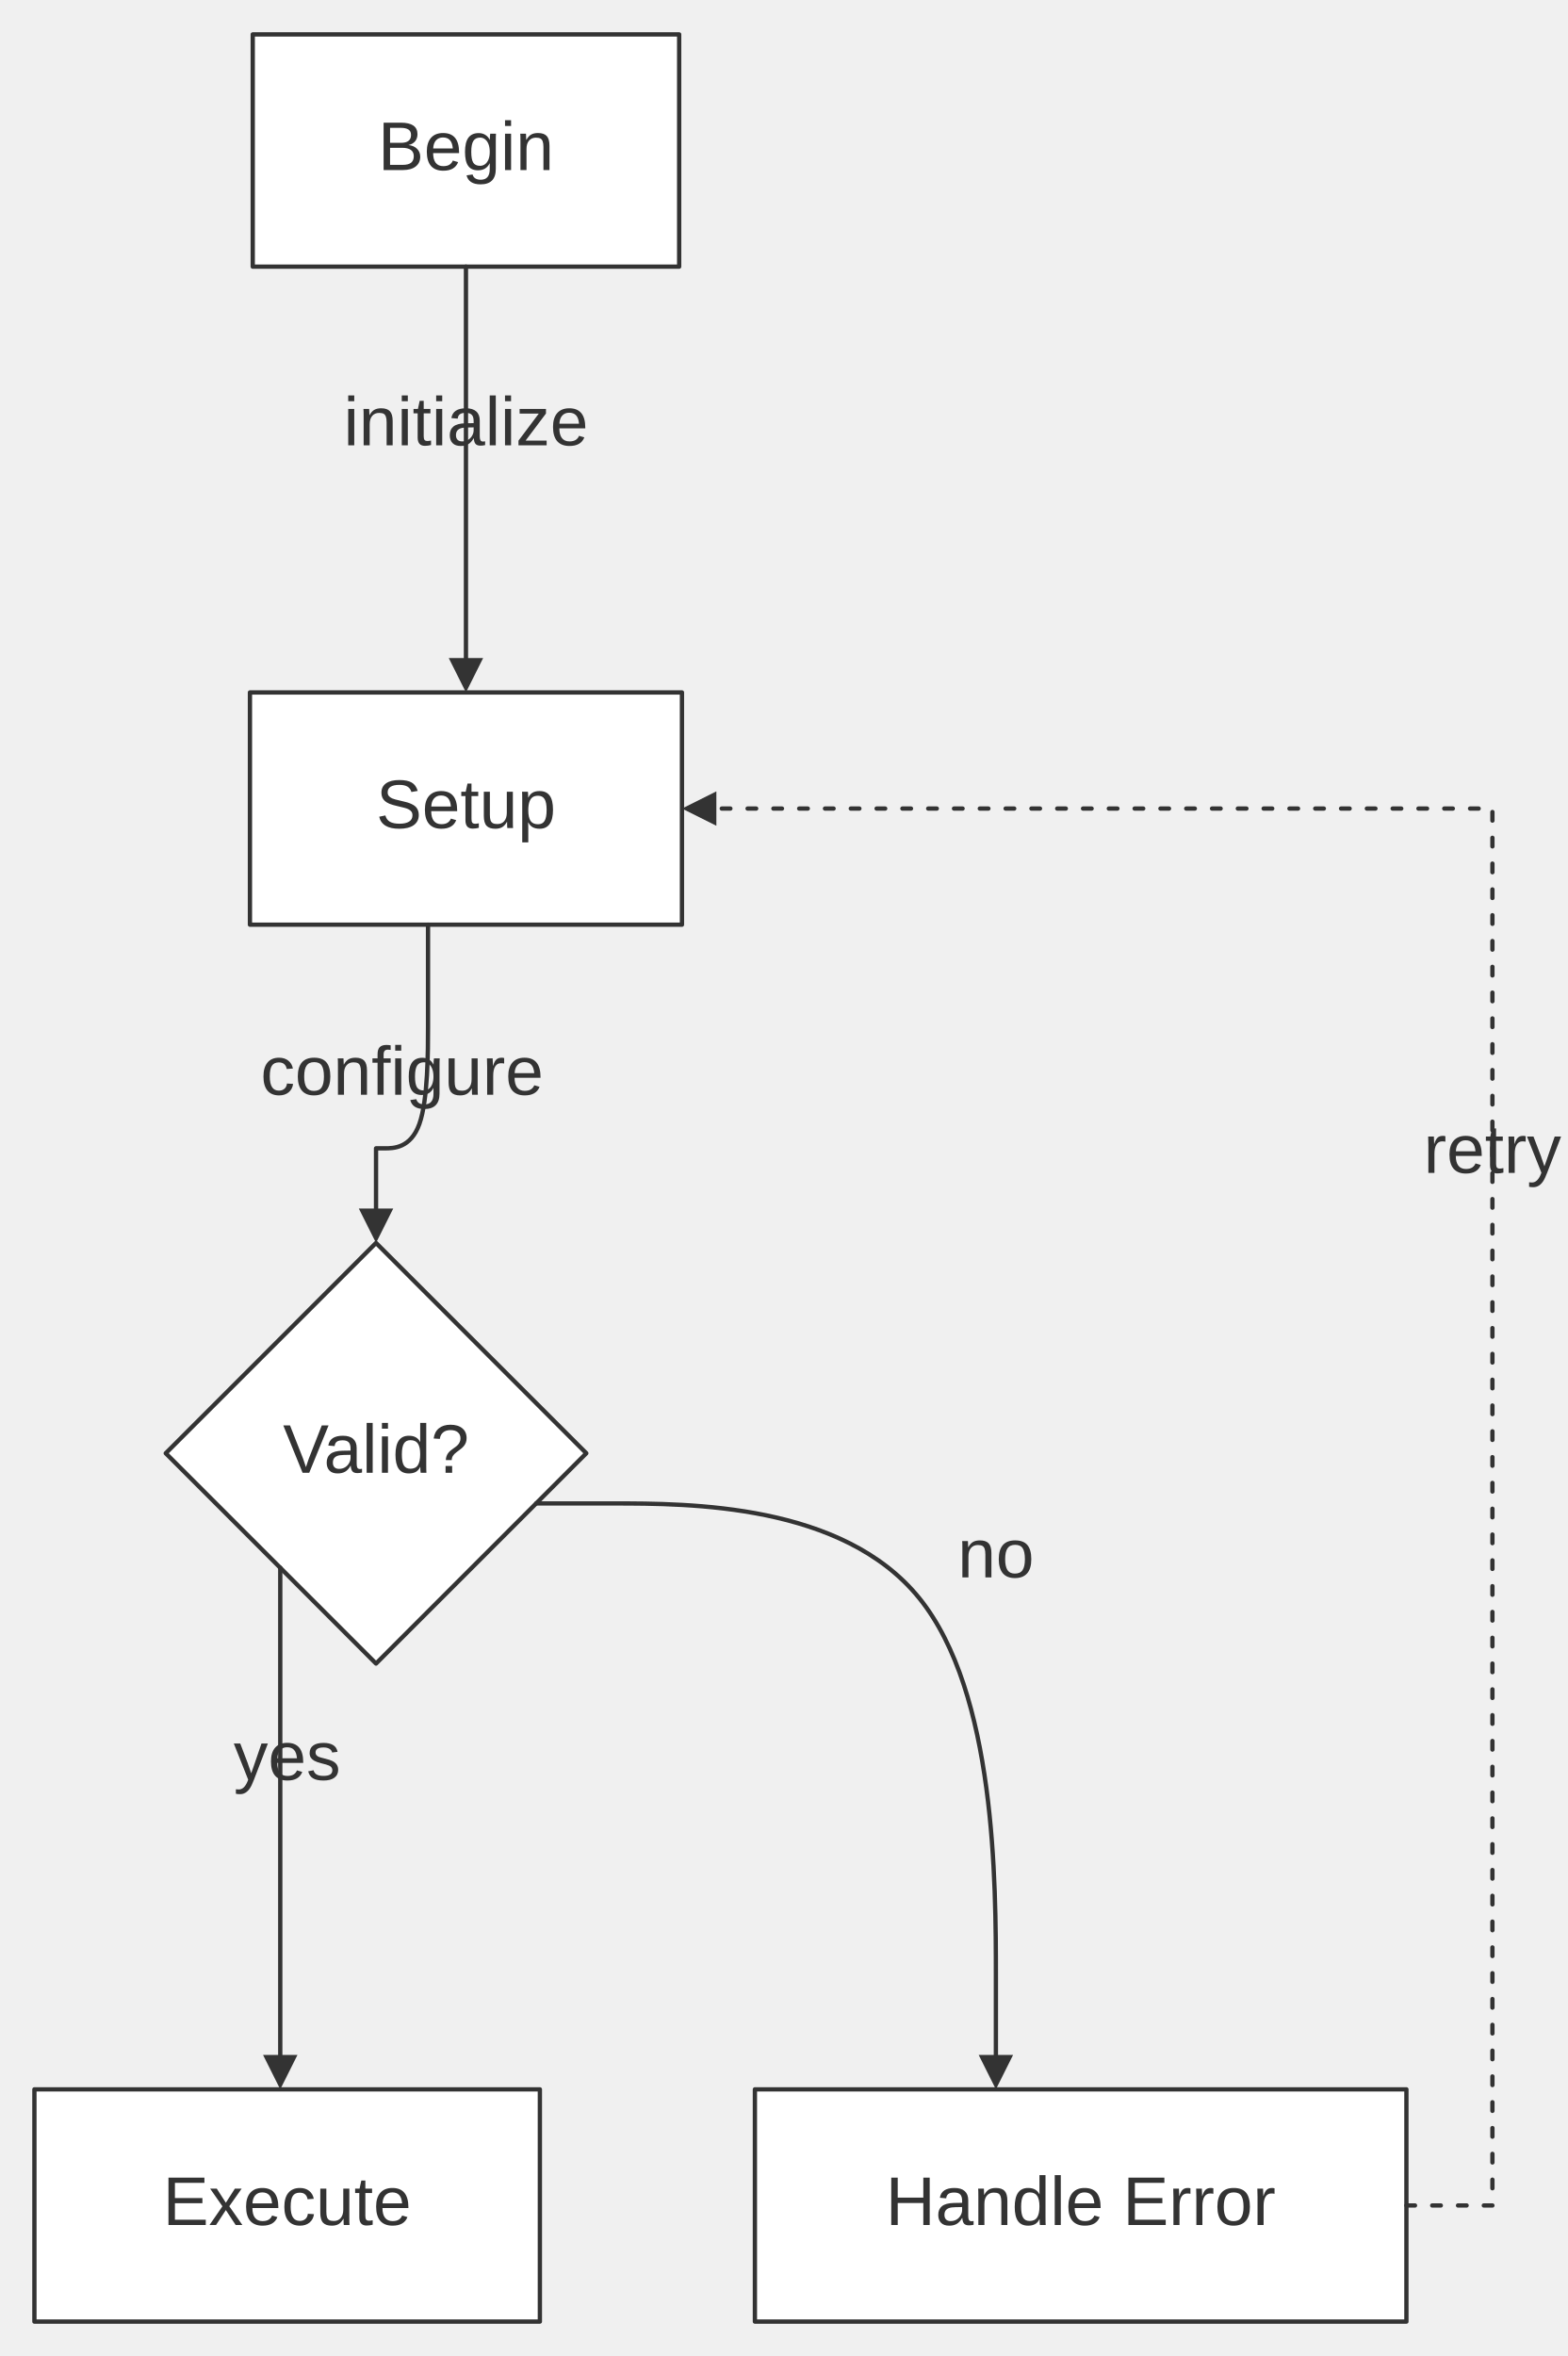
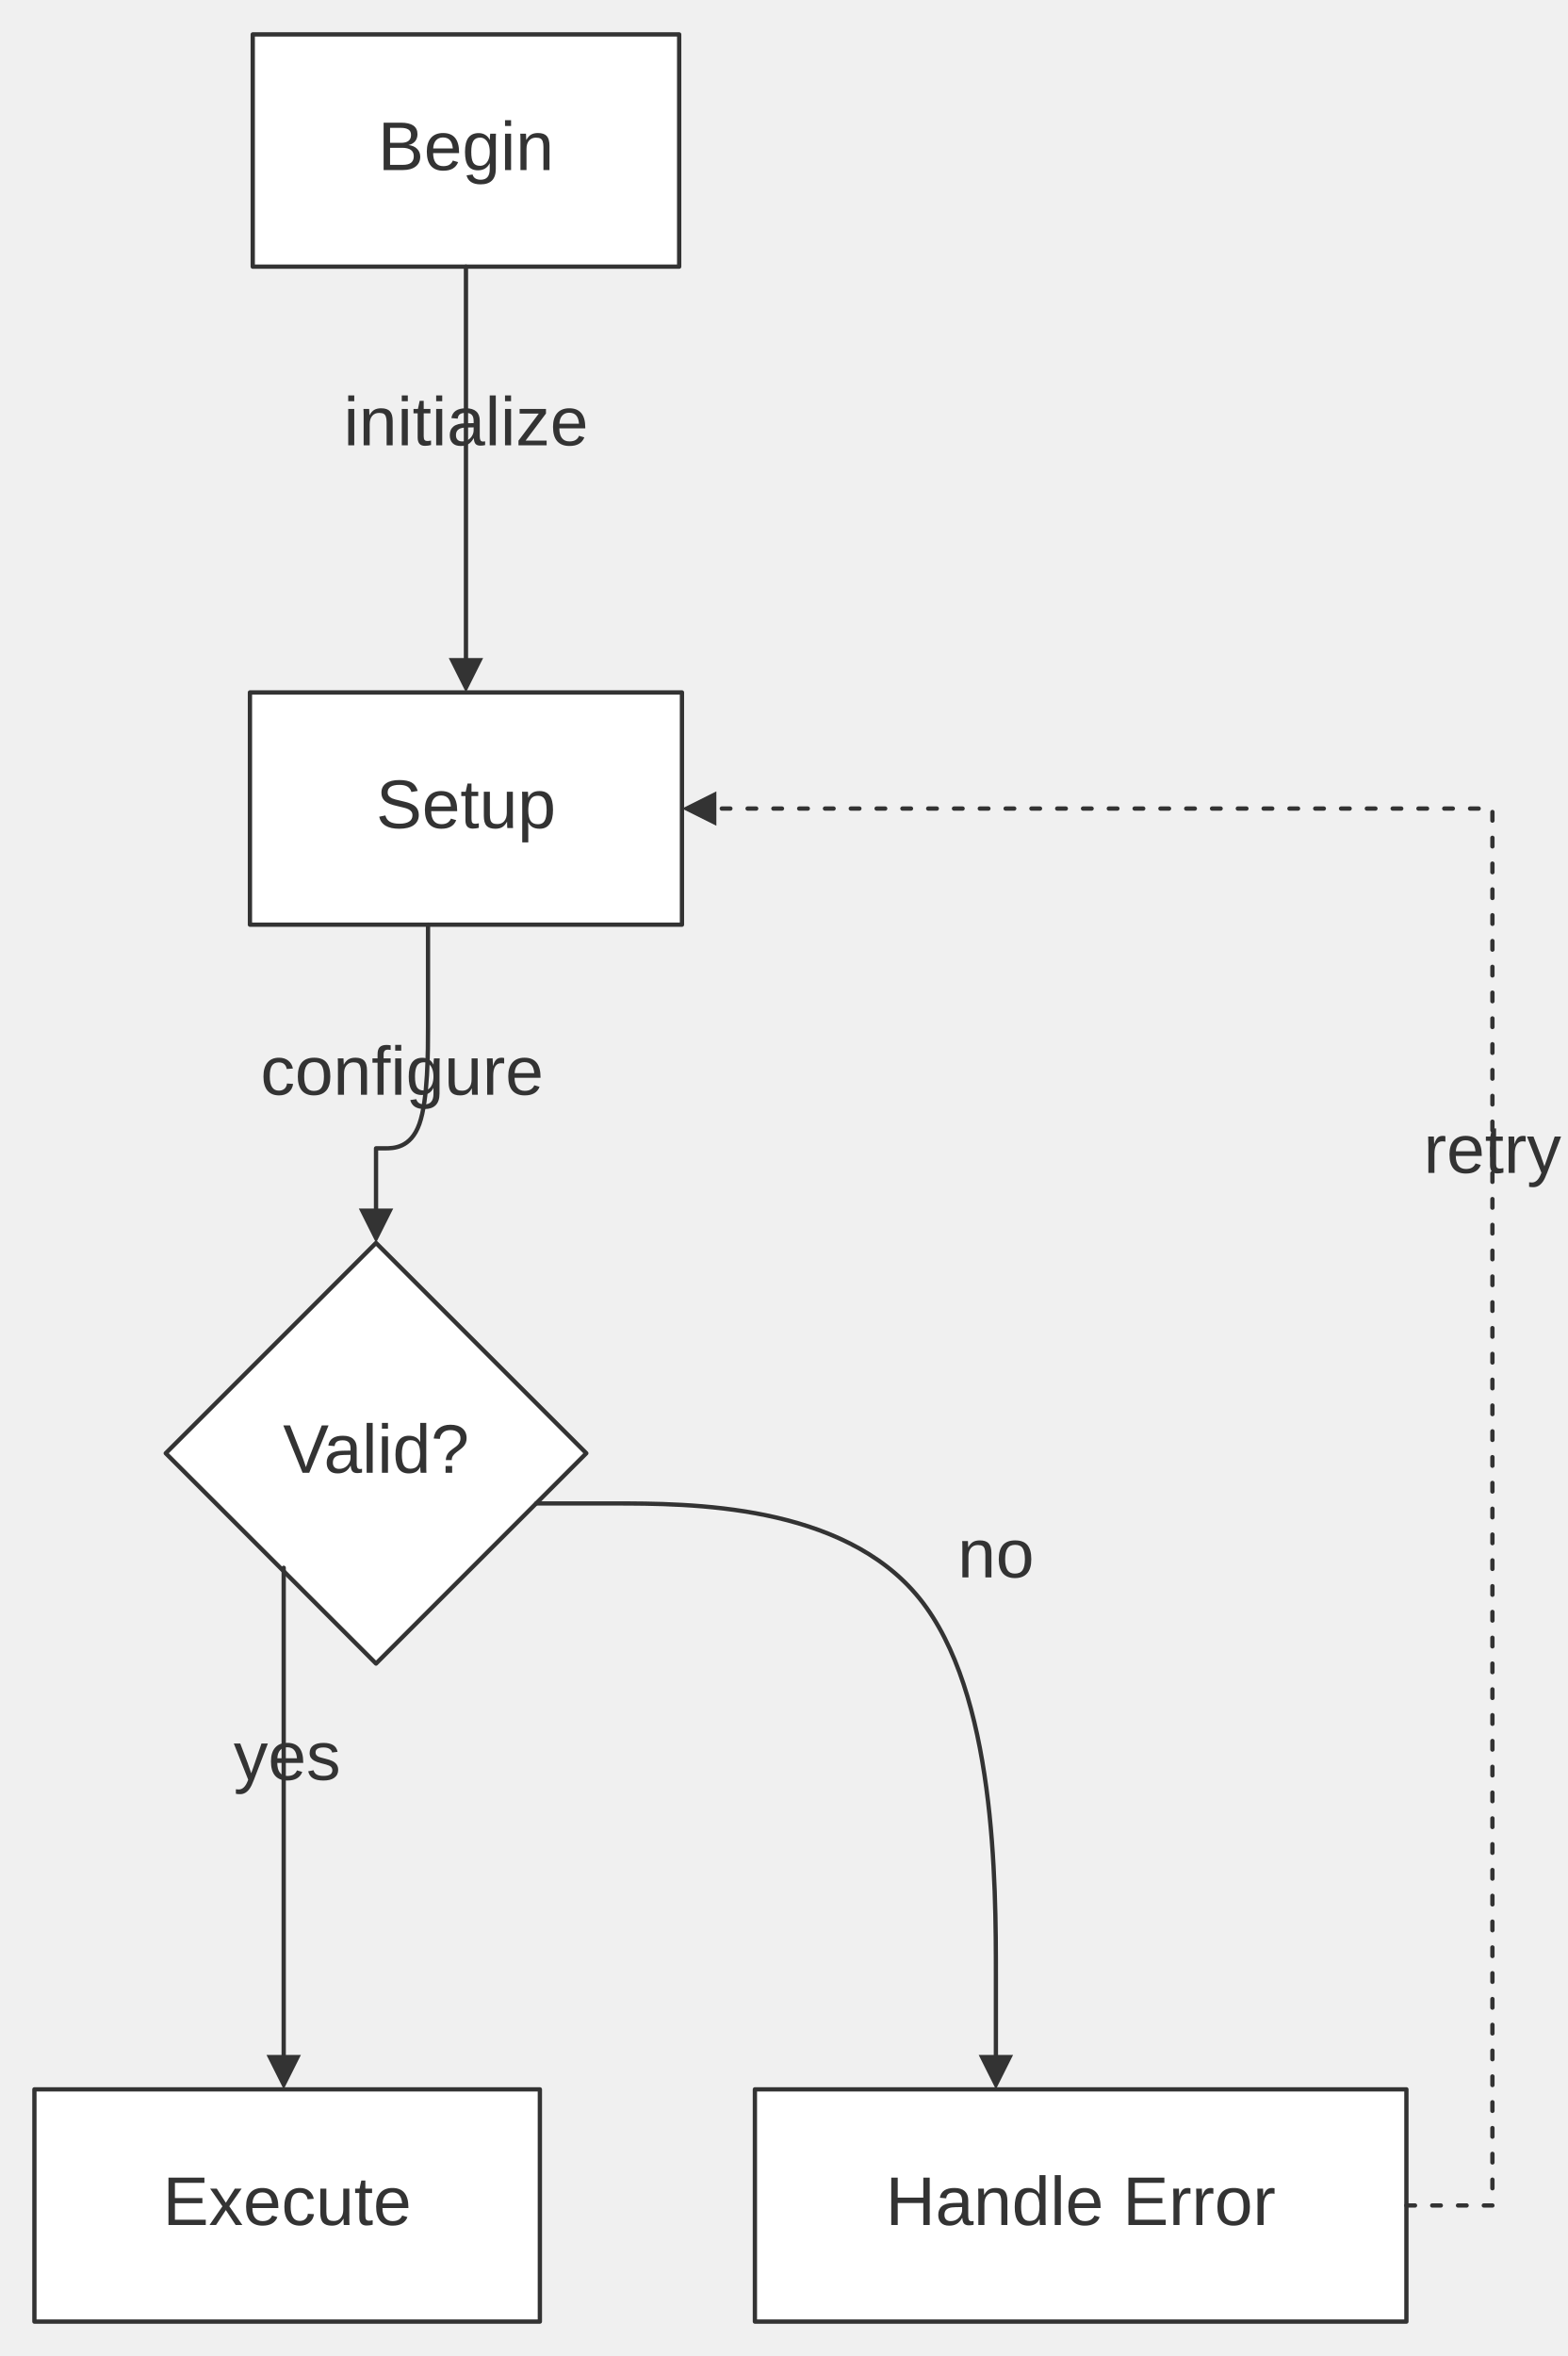
<svg xmlns="http://www.w3.org/2000/svg" width="100%" viewBox="0 0 364.48 547.80" style="max-width: 364.48px; background-color: transparent;" font-family="&quot;trebuchet ms&quot;, verdana, arial, sans-serif" font-size="16.00">
  <defs>
    <marker id="arrowhead" viewBox="0 0 10.00 10.00" refX="5.00" refY="5.00" markerWidth="8.00" markerHeight="8.00" orient="auto-start-reverse" markerUnits="userSpaceOnUse">
      <path d="M 0 0 L 10.00 5.00 L 0 10.00 z" fill="#333" />
    </marker>
    <marker id="crosshead" viewBox="0 0 11.00 11.00" refX="12.00" refY="5.20" markerWidth="11.00" markerHeight="11.00" orient="auto-start-reverse" markerUnits="userSpaceOnUse">
      <path d="M 1,1 l 9,9 M 10,1 l -9,9" stroke="#333" stroke-width="2" />
    </marker>
    <marker id="circlehead" viewBox="0 0 10.00 10.00" refX="11.00" refY="5.00" markerWidth="11.00" markerHeight="11.00" orient="auto-start-reverse" markerUnits="userSpaceOnUse">
      <circle cx="5" cy="5" r="5" stroke="#333" stroke-width="1" fill="#333" />
    </marker>
    <marker id="open-arrowhead" viewBox="0 0 10.00 10.00" refX="5.00" refY="5.00" markerWidth="8.00" markerHeight="8.00" orient="auto-start-reverse" markerUnits="userSpaceOnUse">
      <polygon points="0,0 10.00,5.00 0,10.00" fill="white" stroke="#333" stroke-width="1" />
    </marker>
    <marker id="diamondhead" viewBox="0 0 12.00 12.00" refX="6.00" refY="6.00" markerWidth="12.00" markerHeight="12.00" orient="auto-start-reverse" markerUnits="userSpaceOnUse">
      <polygon points="0,6.00 6.00,0 12.00,6.00 6.00,12.00" fill="#333" />
    </marker>
    <marker id="open-diamondhead" viewBox="0 0 12.00 12.00" refX="6.00" refY="6.00" markerWidth="12.00" markerHeight="12.00" orient="auto-start-reverse" markerUnits="userSpaceOnUse">
      <polygon points="0,6.00 6.00,0 12.00,6.00 6.00,12.00" fill="white" stroke="#333" stroke-width="1" />
    </marker>
  </defs>
  <g transform="translate(0.00,0.00)">
    <g class="nodes">
      <polygon points="87.44,289.00 136.34,337.90 87.44,386.80 38.54,337.90" fill="white" stroke="#333" stroke-width="1.00" stroke-linejoin="round" />
      <text x="87.44" y="337.90" text-anchor="middle" dominant-baseline="middle" fill="#333">Valid?</text>
      <rect x="175.54" y="485.80" width="151.50" height="54.00" fill="white" stroke="#333" stroke-width="1.00" stroke-linejoin="round" />
      <text x="251.29" y="512.80" text-anchor="middle" dominant-baseline="middle" fill="#333">Handle Error</text>
      <rect x="8.00" y="485.80" width="117.54" height="54.00" fill="white" stroke="#333" stroke-width="1.00" stroke-linejoin="round" />
      <text x="66.77" y="512.80" text-anchor="middle" dominant-baseline="middle" fill="#333">Execute</text>
      <rect x="58.12" y="161.00" width="100.46" height="54.00" fill="white" stroke="#333" stroke-width="1.00" stroke-linejoin="round" />
      <text x="108.35" y="188.00" text-anchor="middle" dominant-baseline="middle" fill="#333">Setup</text>
      <rect x="58.77" y="8.00" width="99.16" height="54.00" fill="white" stroke="#333" stroke-width="1.00" stroke-linejoin="round" />
      <text x="108.35" y="35.00" text-anchor="middle" dominant-baseline="middle" fill="#333">Begin</text>
    </g>
    <g class="edgePaths">
      <path d="M108.35,62.00 L108.35,95.00 L108.35,97.75 C108.35,100.50 108.35,106.00 108.35,111.50 C108.35,117.00 108.35,122.50 108.35,125.25 L108.35,128.00 L108.35,157.00" stroke="#333" stroke-width="1.00" fill="none" stroke-linecap="round" stroke-linejoin="round" marker-end="url(#arrowhead)" />
      <path d="M99.53,215.00 L99.53,233.00 L99.53,238.67 C99.53,244.33 99.53,255.67 97.52,261.33 C95.50,267.00 91.47,267.00 89.46,267.00 L87.44,267.00 L87.44,285.00" stroke="#333" stroke-width="1.00" fill="none" stroke-linecap="round" stroke-linejoin="round" marker-end="url(#arrowhead)" />
-       <path d="M65.17,364.53 L65.17,404.95 L65.17,408.32 C65.17,411.69 65.17,418.43 65.17,425.17 C65.17,431.90 65.17,438.64 65.17,442.01 L65.17,445.38 L65.17,481.80" stroke="#333" stroke-width="1.00" fill="none" stroke-linecap="round" stroke-linejoin="round" marker-end="url(#arrowhead)" />
+       <path d="M65.97,364.53 L65.97,404.95 L65.97,408.32 C65.97,411.69 65.97,418.43 65.97,425.17 C65.97,431.90 65.97,438.64 65.97,442.01 L65.97,445.38 L65.97,481.80" stroke="#333" stroke-width="1.00" fill="none" stroke-linecap="round" stroke-linejoin="round" marker-end="url(#arrowhead)" />
      <path d="M124.68,349.57 L142.49,349.57 C160.31,349.57 195.95,349.57 213.77,371.60 C231.58,393.64 231.58,437.72 231.58,459.76 L231.58,481.80" stroke="#333" stroke-width="1.00" fill="none" stroke-linecap="round" stroke-linejoin="round" marker-end="url(#arrowhead)" />
      <path d="M327.04,512.80 L347.04,512.80 L347.04,485.73 C347.04,458.67 347.04,404.53 347.04,350.40 C347.04,296.27 347.04,242.13 347.04,215.07 L347.04,188.00 L162.58,188.00" stroke="#333" stroke-width="1.00" fill="none" stroke-linecap="round" stroke-linejoin="round" stroke-dasharray="2.00,4.00" marker-end="url(#arrowhead)" />
    </g>
    <g class="edgeLabels">
      <text x="108.35" y="99.00" text-anchor="middle" dominant-baseline="middle" fill="#333">initialize</text>
      <text x="93.49" y="250.00" text-anchor="middle" dominant-baseline="middle" fill="#333">configure</text>
      <text x="66.77" y="409.30" text-anchor="middle" dominant-baseline="middle" fill="#333">yes</text>
      <text x="231.58" y="362.23" text-anchor="middle" dominant-baseline="middle" fill="#333">no</text>
      <text x="347.04" y="268.17" text-anchor="middle" dominant-baseline="middle" fill="#333">retry</text>
    </g>
  </g>
</svg>
